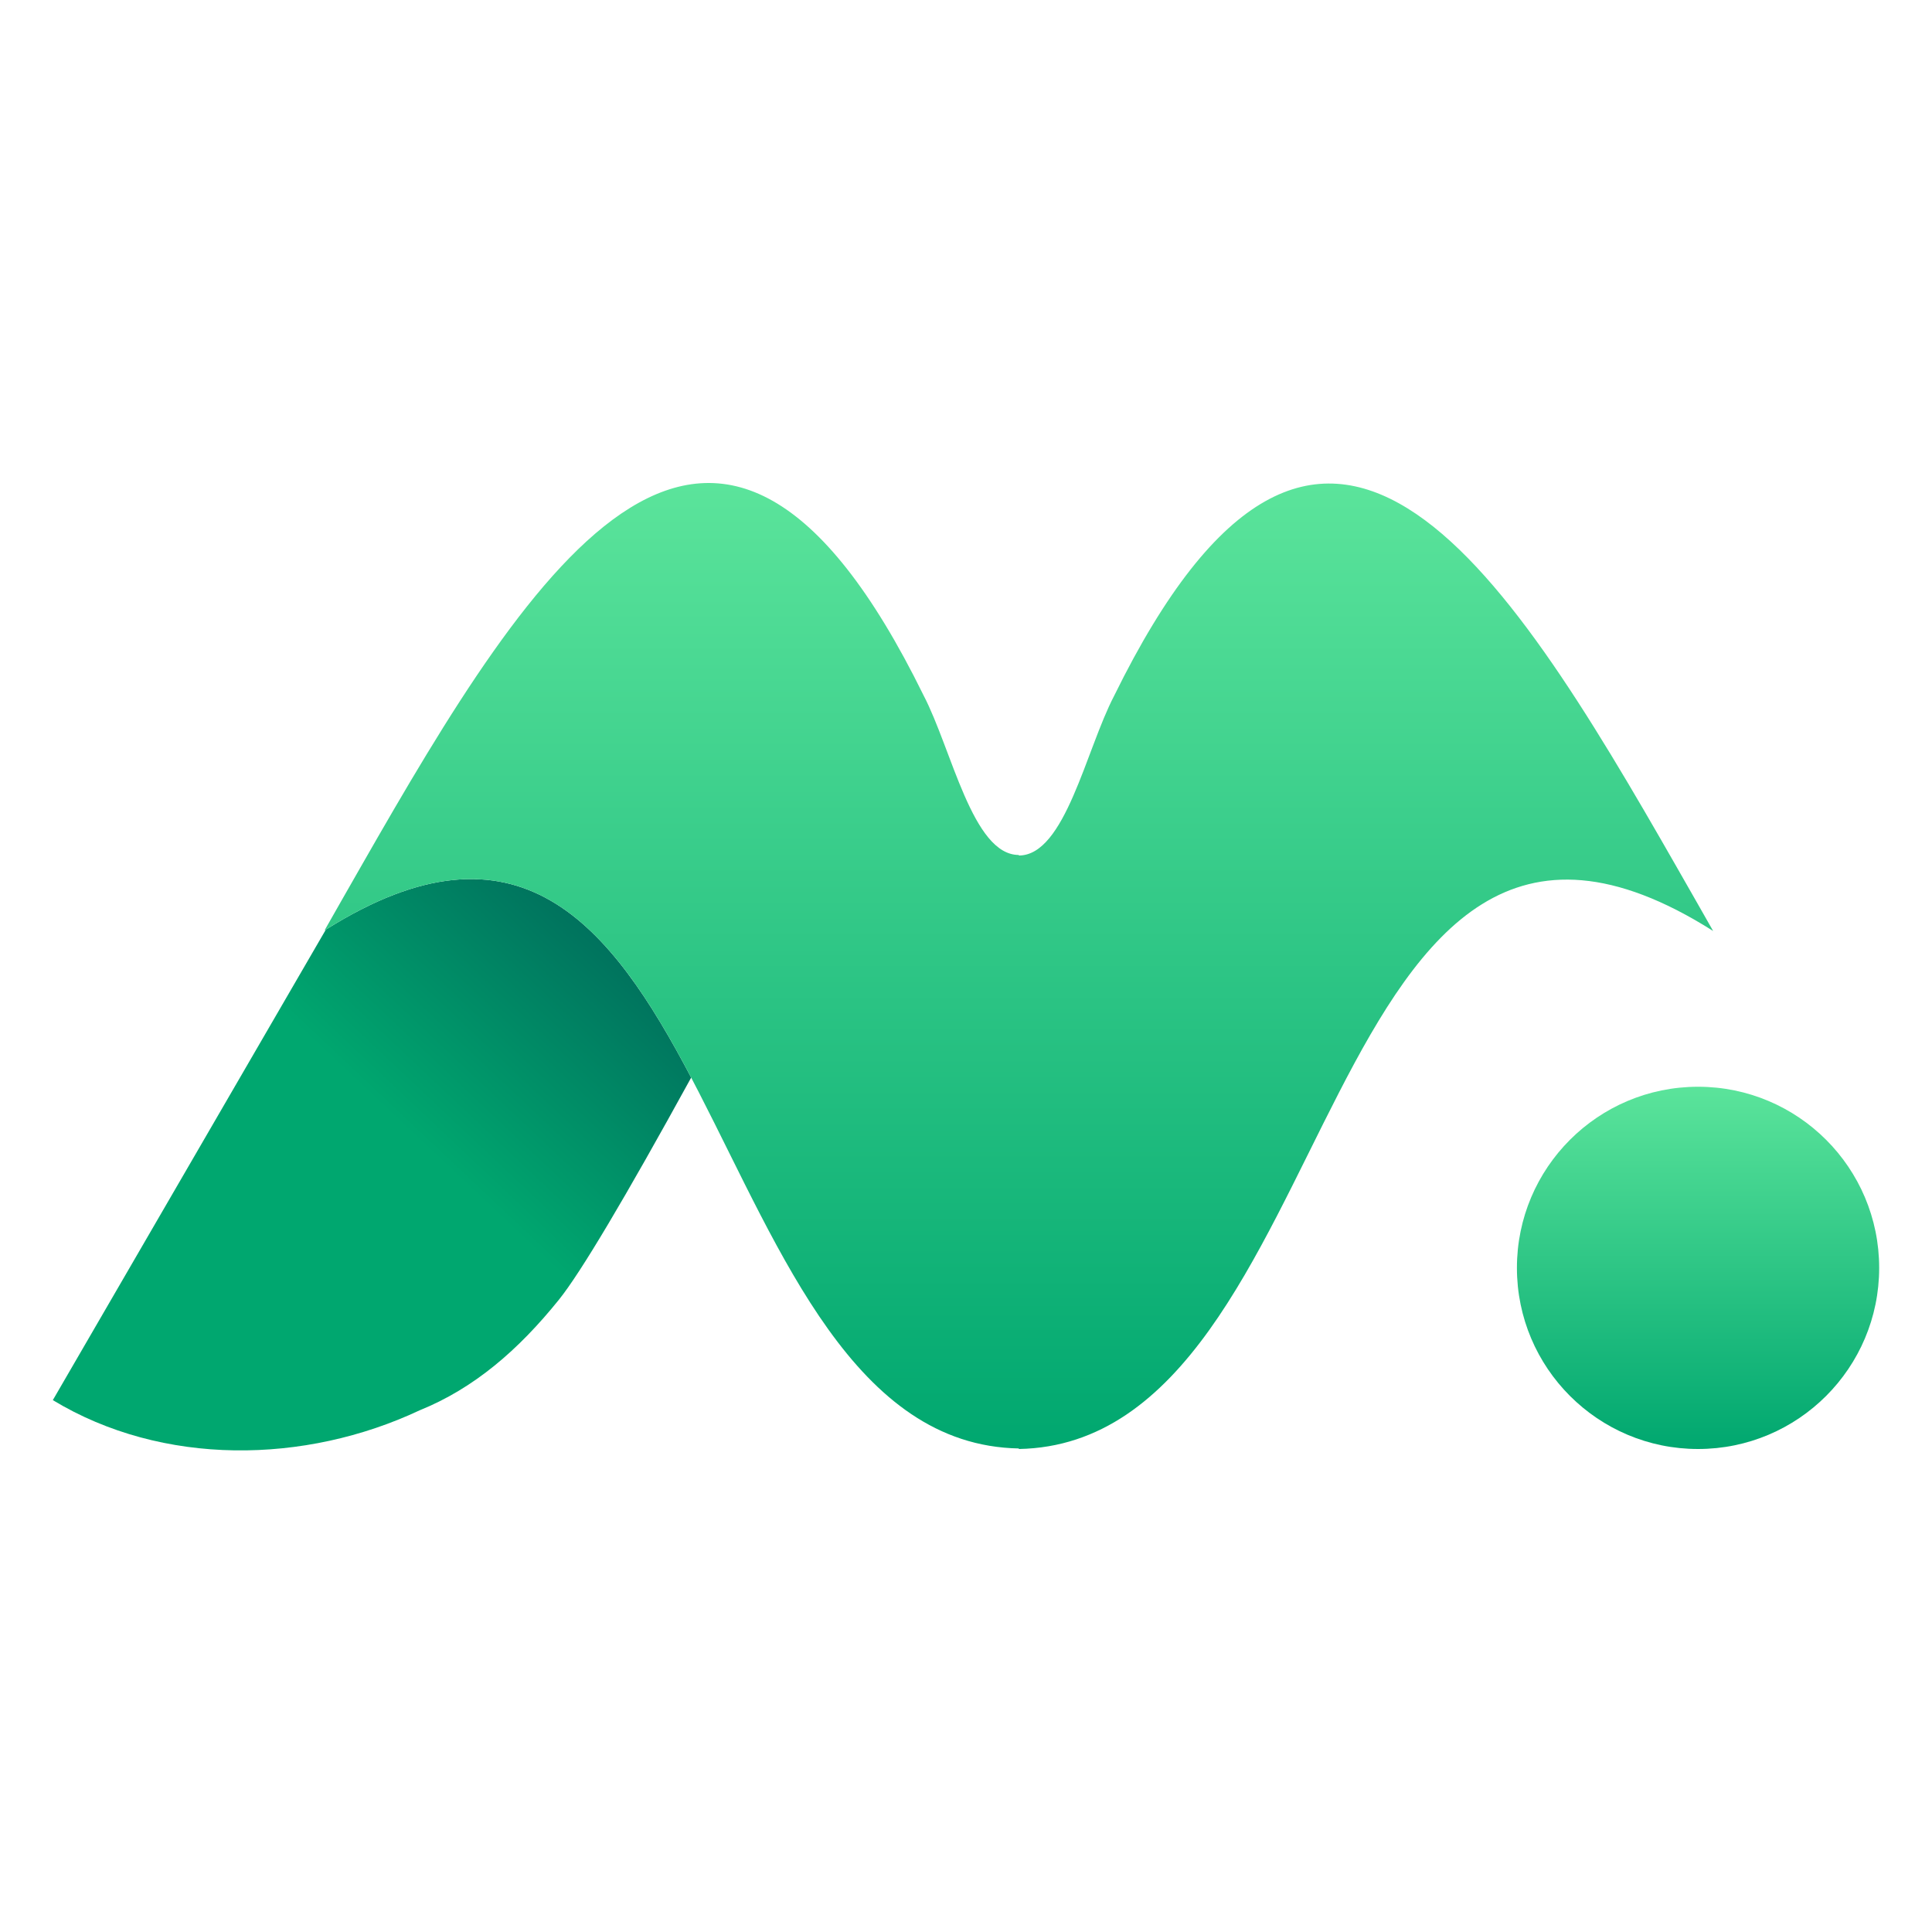
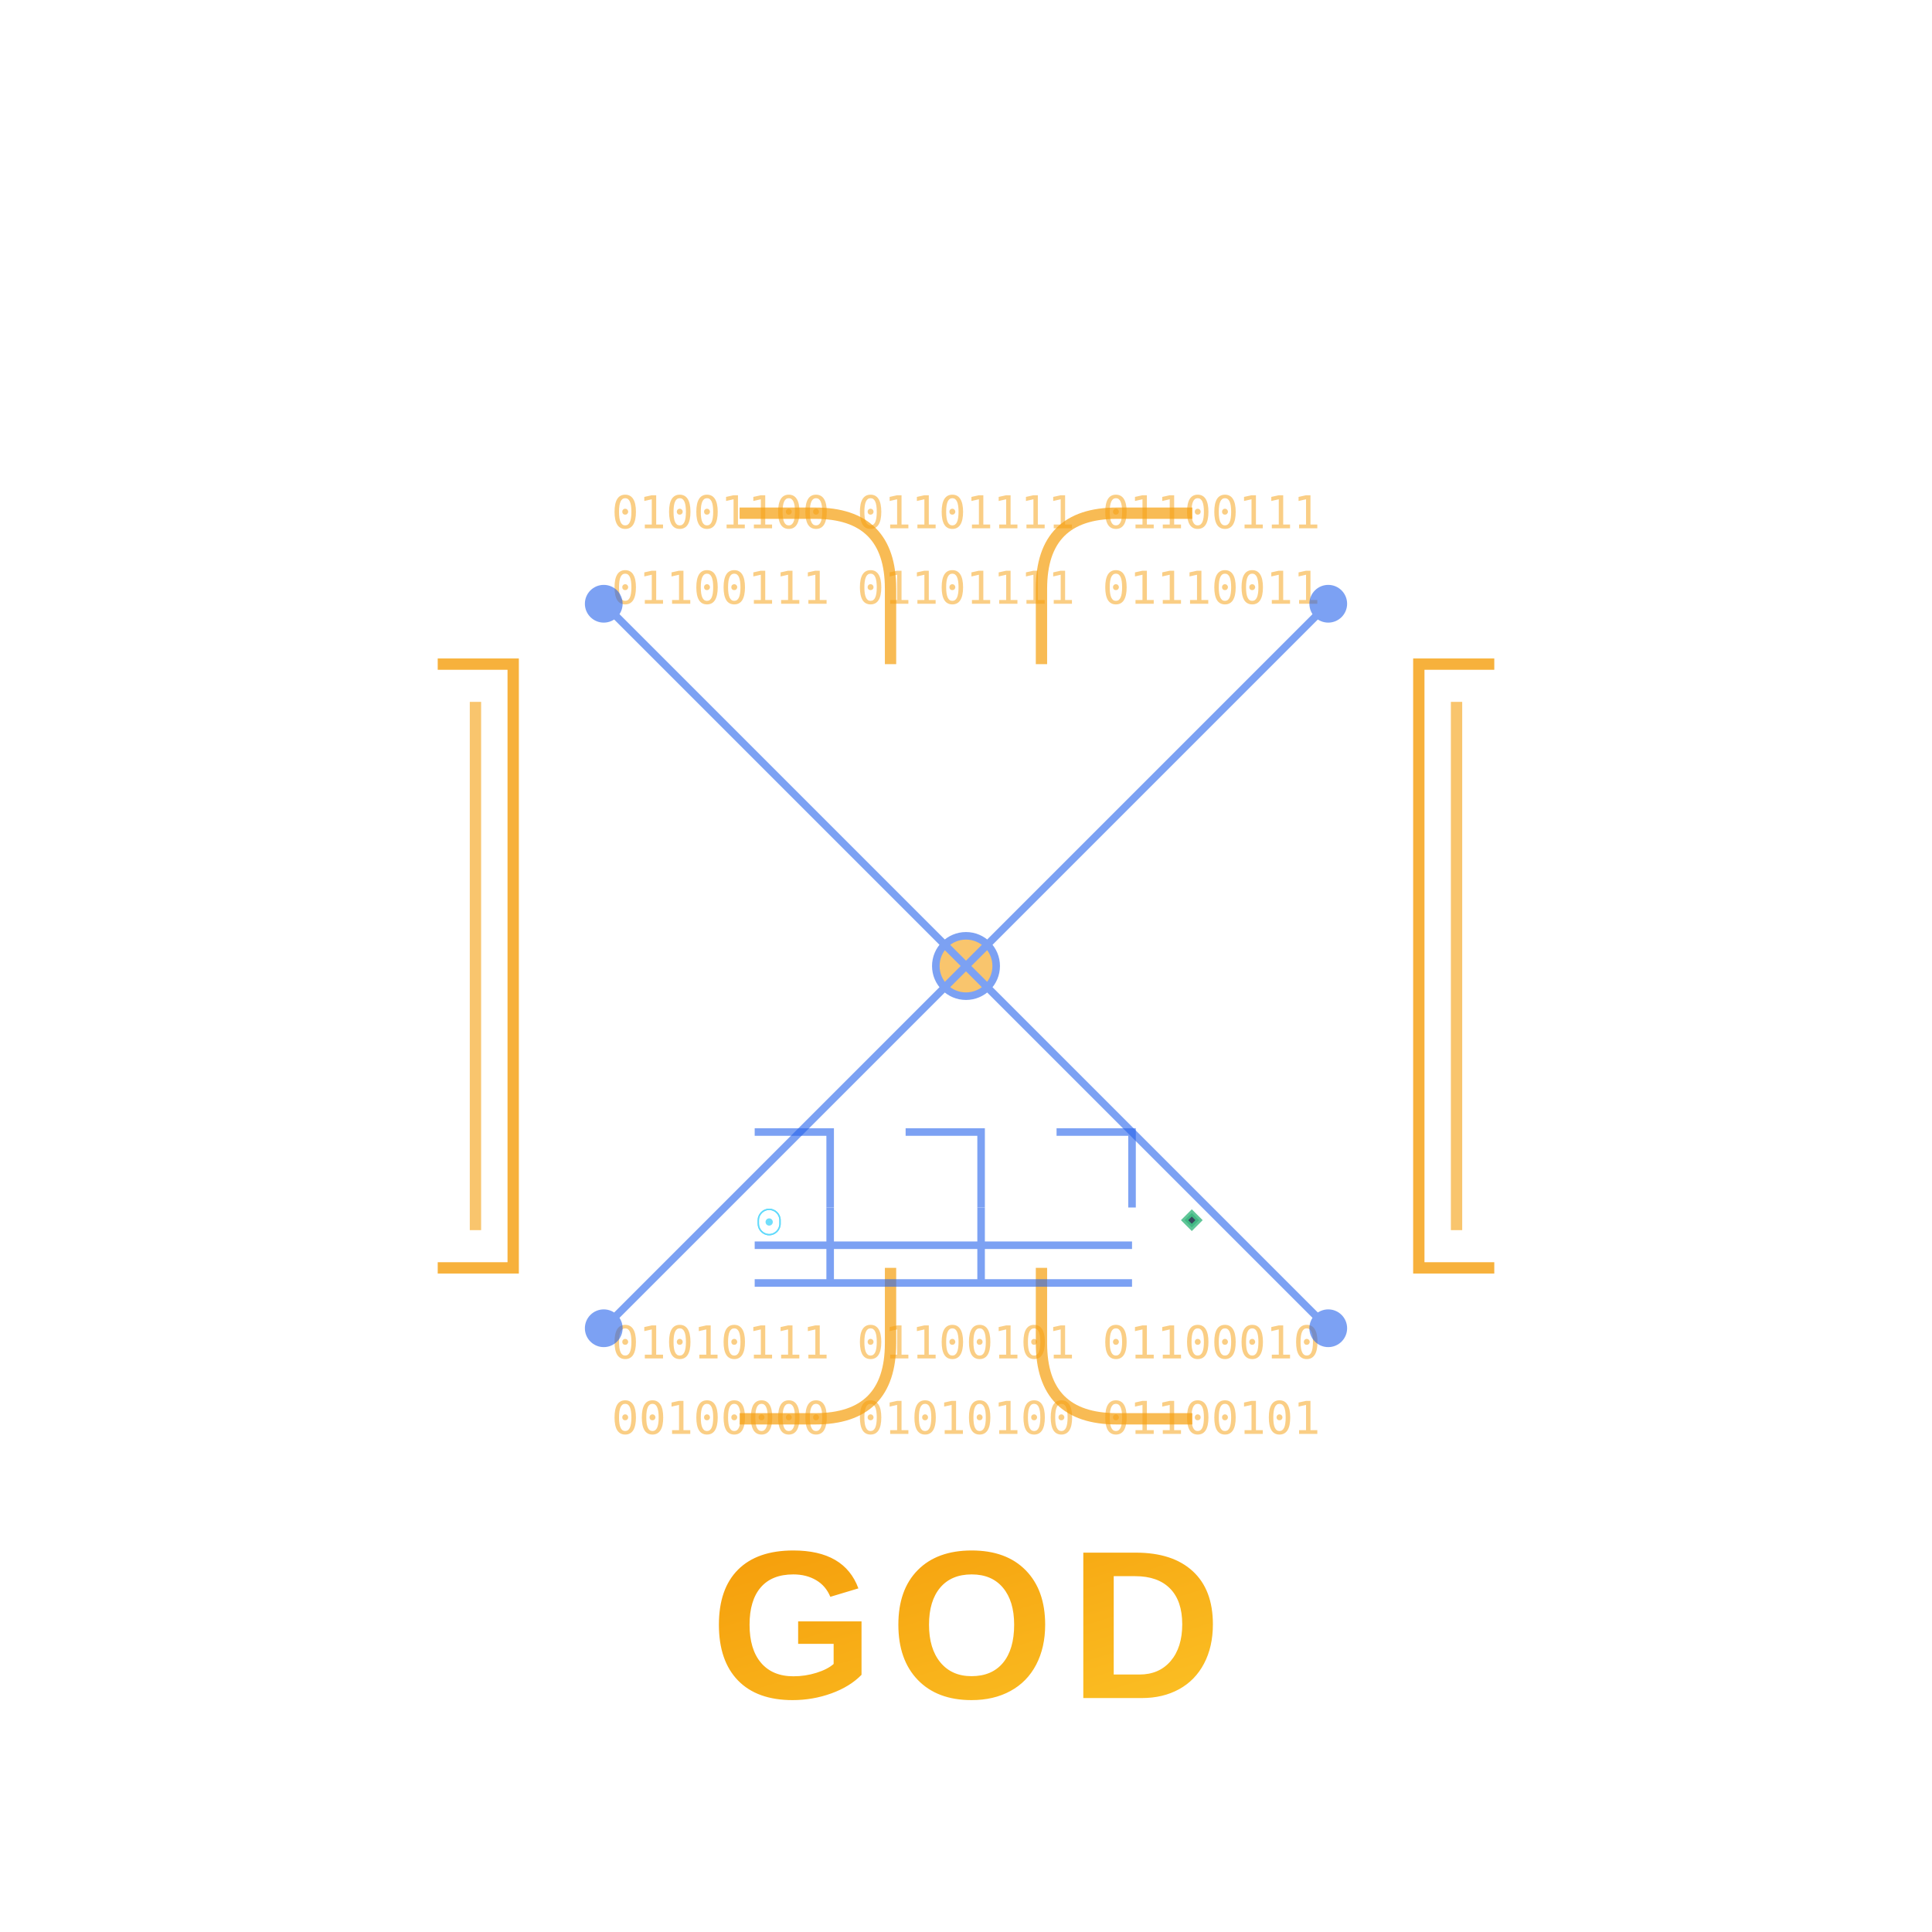
- <svg xmlns="http://www.w3.org/2000/svg" width="256" height="256" viewBox="0 0 256 256" fill="none">
-   <path d="M43.176 123.179C68.756 107.091 80.918 122.509 91.584 142.787C82.758 158.858 76.918 168.665 74.066 172.209C68.686 178.894 62.818 183.956 55.601 186.876C40.428 194.007 21.566 194.34 7 185.524L43.176 123.179Z" fill="url(#paint0_linear_4107_1209904)" />
-   <path fill-rule="evenodd" clip-rule="evenodd" d="M222.155 114.863C199.02 74.385 175.105 36.249 147.634 92.191C143.875 99.383 141.136 113.359 135 113.359V113.288C128.864 113.288 126.125 99.312 122.367 92.12C94.895 36.178 70.98 74.314 47.845 114.792C46.104 117.845 44.431 120.758 43 123.29C96.019 89.727 91.555 191.123 135 191.929V192C178.446 191.194 173.981 89.798 227 123.36C225.57 120.829 223.897 117.916 222.155 114.863" fill="url(#paint1_linear_4107_1209904)" />
-   <path fill-rule="evenodd" clip-rule="evenodd" d="M225 192C238.254 192 249 181.254 249 168C249 154.746 238.254 144 225 144C211.746 144 201 154.746 201 168C201 181.254 211.746 192 225 192" fill="url(#paint2_linear_4107_1209904)" />
+ <svg xmlns="http://www.w3.org/2000/svg" width="512" height="512" viewBox="0 0 512 512">
  <defs>
-     <linearGradient id="paint0_linear_4107_1209904" x1="76" y1="83.895" x2="32.761" y2="129.812" gradientUnits="userSpaceOnUse">
-       <stop stop-color="#004B50" />
-       <stop offset="1" stop-color="#00A76F" />
+     <linearGradient id="techGradient" x1="0%" y1="0%" x2="100%" y2="100%">
+       <stop offset="0%" style="stop-color:#0f1419;stop-opacity:1" />
+       <stop offset="100%" style="stop-color:#1e293b;stop-opacity:1" />
    </linearGradient>
-     <linearGradient id="paint1_linear_4107_1209904" x1="43" y1="64" x2="43" y2="192" gradientUnits="userSpaceOnUse">
-       <stop stop-color="#5BE49B" />
-       <stop offset="1" stop-color="#00A76F" />
+     <linearGradient id="webGradient" x1="0%" y1="0%" x2="100%" y2="100%">
+       <stop offset="0%" style="stop-color:#2563eb;stop-opacity:1" />
+       <stop offset="100%" style="stop-color:#3b82f6;stop-opacity:1" />
    </linearGradient>
-     <linearGradient id="paint2_linear_4107_1209904" x1="201" y1="144" x2="201" y2="192" gradientUnits="userSpaceOnUse">
-       <stop stop-color="#5BE49B" />
-       <stop offset="1" stop-color="#00A76F" />
+     <radialGradient id="techGlow" cx="50%" cy="50%" r="50%">
+       <stop offset="0%" style="stop-color:#f59e0b;stop-opacity:0.4" />
+       <stop offset="70%" style="stop-color:#2563eb;stop-opacity:0.2" />
+       <stop offset="100%" style="stop-color:#2563eb;stop-opacity:0" />
+     </radialGradient>
+     <linearGradient id="accentGradient" x1="0%" y1="0%" x2="100%" y2="100%">
+       <stop offset="0%" style="stop-color:#f59e0b;stop-opacity:1" />
+       <stop offset="100%" style="stop-color:#fbbf24;stop-opacity:1" />
    </linearGradient>
  </defs>
+   <g transform="translate(256, 256)" stroke="#f59e0b" stroke-width="3" fill="none">
+     <path d="M-140,-80 L-120,-80 L-120,80 L-140,80" opacity="0.8" />
+     <path d="M-130,-70 L-130,70" opacity="0.6" />
+     <path d="M140,-80 L120,-80 L120,80 L140,80" opacity="0.8" />
+     <path d="M130,-70 L130,70" opacity="0.6" />
+     <path d="M-60,-120 L-40,-120 Q-20,-120 -20,-100 L-20,-80" opacity="0.7" />
+     <path d="M60,-120 L40,-120 Q20,-120 20,-100 L20,-80" opacity="0.7" />
+     <path d="M-60,120 L-40,120 Q-20,120 -20,100 L-20,80" opacity="0.7" />
+     <path d="M60,120 L40,120 Q20,120 20,100 L20,80" opacity="0.7" />
+   </g>
+   <g fill="#f59e0b" opacity="0.5" font-family="monospace" font-size="12">
+     <text x="256" y="140" text-anchor="middle">01001100 01101111 01100111</text>
+     <text x="256" y="160" text-anchor="middle">01100111 01101111 01110011</text>
+     <text x="256" y="360" text-anchor="middle">01010111 01100101 01100010</text>
+     <text x="256" y="380" text-anchor="middle">00100000 01010100 01100101</text>
+   </g>
+   <g stroke="#2563eb" stroke-width="2" opacity="0.6">
+     <circle cx="256" cy="256" r="8" fill="#f59e0b" />
+     <line x1="256" y1="256" x2="160" y2="160" />
+     <line x1="256" y1="256" x2="352" y2="160" />
+     <line x1="256" y1="256" x2="160" y2="352" />
+     <line x1="256" y1="256" x2="352" y2="352" />
+     <circle cx="160" cy="160" r="4" fill="#2563eb" />
+     <circle cx="352" cy="160" r="4" fill="#2563eb" />
+     <circle cx="160" cy="352" r="4" fill="#2563eb" />
+     <circle cx="352" cy="352" r="4" fill="#2563eb" />
+   </g>
+   <g stroke="#2563eb" stroke-width="2" fill="none" opacity="0.6">
+     <path d="M200 300 L220 300 L220 320 M240 300 L260 300 L260 320 M280 300 L300 300 L300 320" />
+     <path d="M200 330 L300 330" />
+     <path d="M220 320 L220 340 M260 320 L260 340" />
+     <path d="M200 340 L300 340" />
+   </g>
+   <g transform="translate(200, 320)">
+     <g transform="scale(0.12)">
+       <circle cx="32" cy="32" r="8" fill="#61dafb" opacity="0.9" />
+       <path d="M32 4 C 45 4, 56 15, 56 28 L 56 36 C 56 49, 45 60, 32 60 C 19 60, 8 49, 8 36 L 8 28 C 8 15, 19 4, 32 4 Z" fill="none" stroke="#61dafb" stroke-width="3" />
+       <path d="M32 4 C 45 4, 56 15, 56 28 L 56 36 C 56 49, 45 60, 32 60" fill="none" stroke="#61dafb" stroke-width="3" />
+       <path d="M32 4 C 19 4, 8 15, 8 28 L 8 36 C 8 49, 19 60, 32 60" fill="none" stroke="#61dafb" stroke-width="3" />
+     </g>
+   </g>
+   <g transform="translate(312, 320)">
+     <g transform="scale(0.12)">
+       <polygon points="32,4 56,28 32,52 8,28" fill="#4fc08d" opacity="0.9" />
+       <polygon points="32,12 48,28 32,44 16,28" fill="#41b883" />
+       <polygon points="32,20 40,28 32,36 24,28" fill="#35495e" />
+     </g>
+   </g>
+   <text x="256" y="450" text-anchor="middle" fill="url(#accentGradient)" font-family="Arial, sans-serif" font-size="56" font-weight="bold" letter-spacing="4">GOD</text>
</svg>
